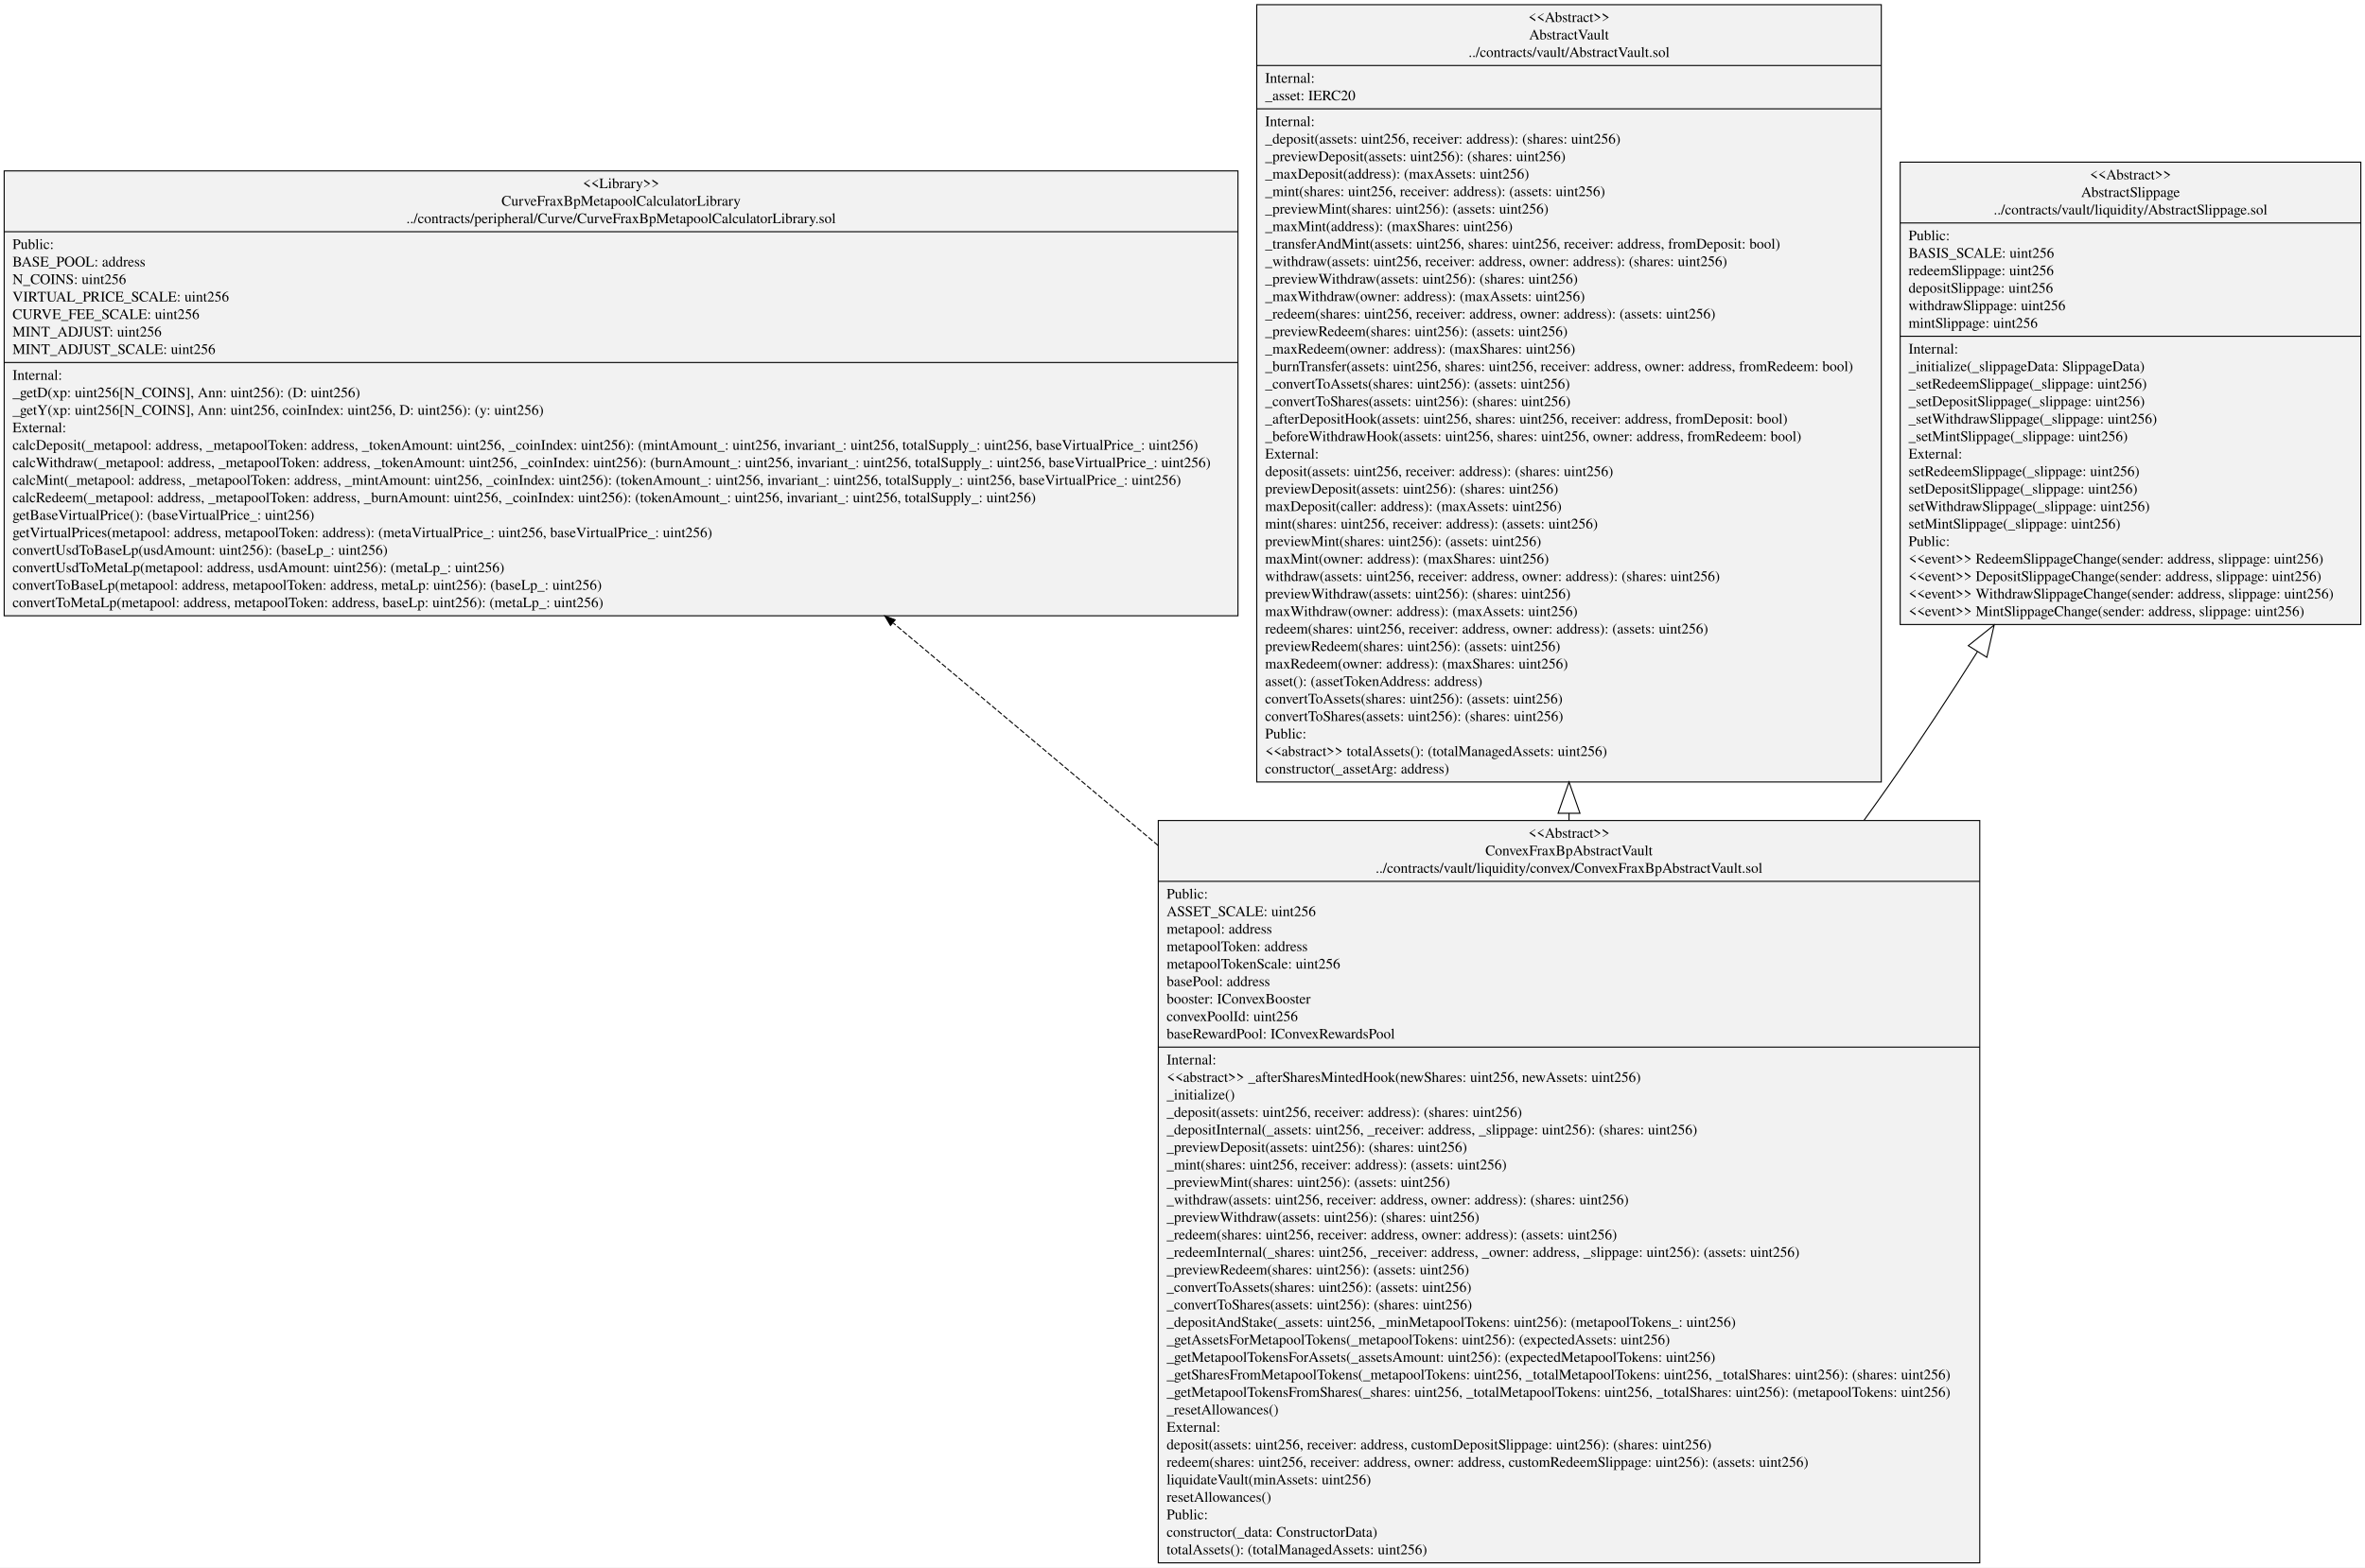
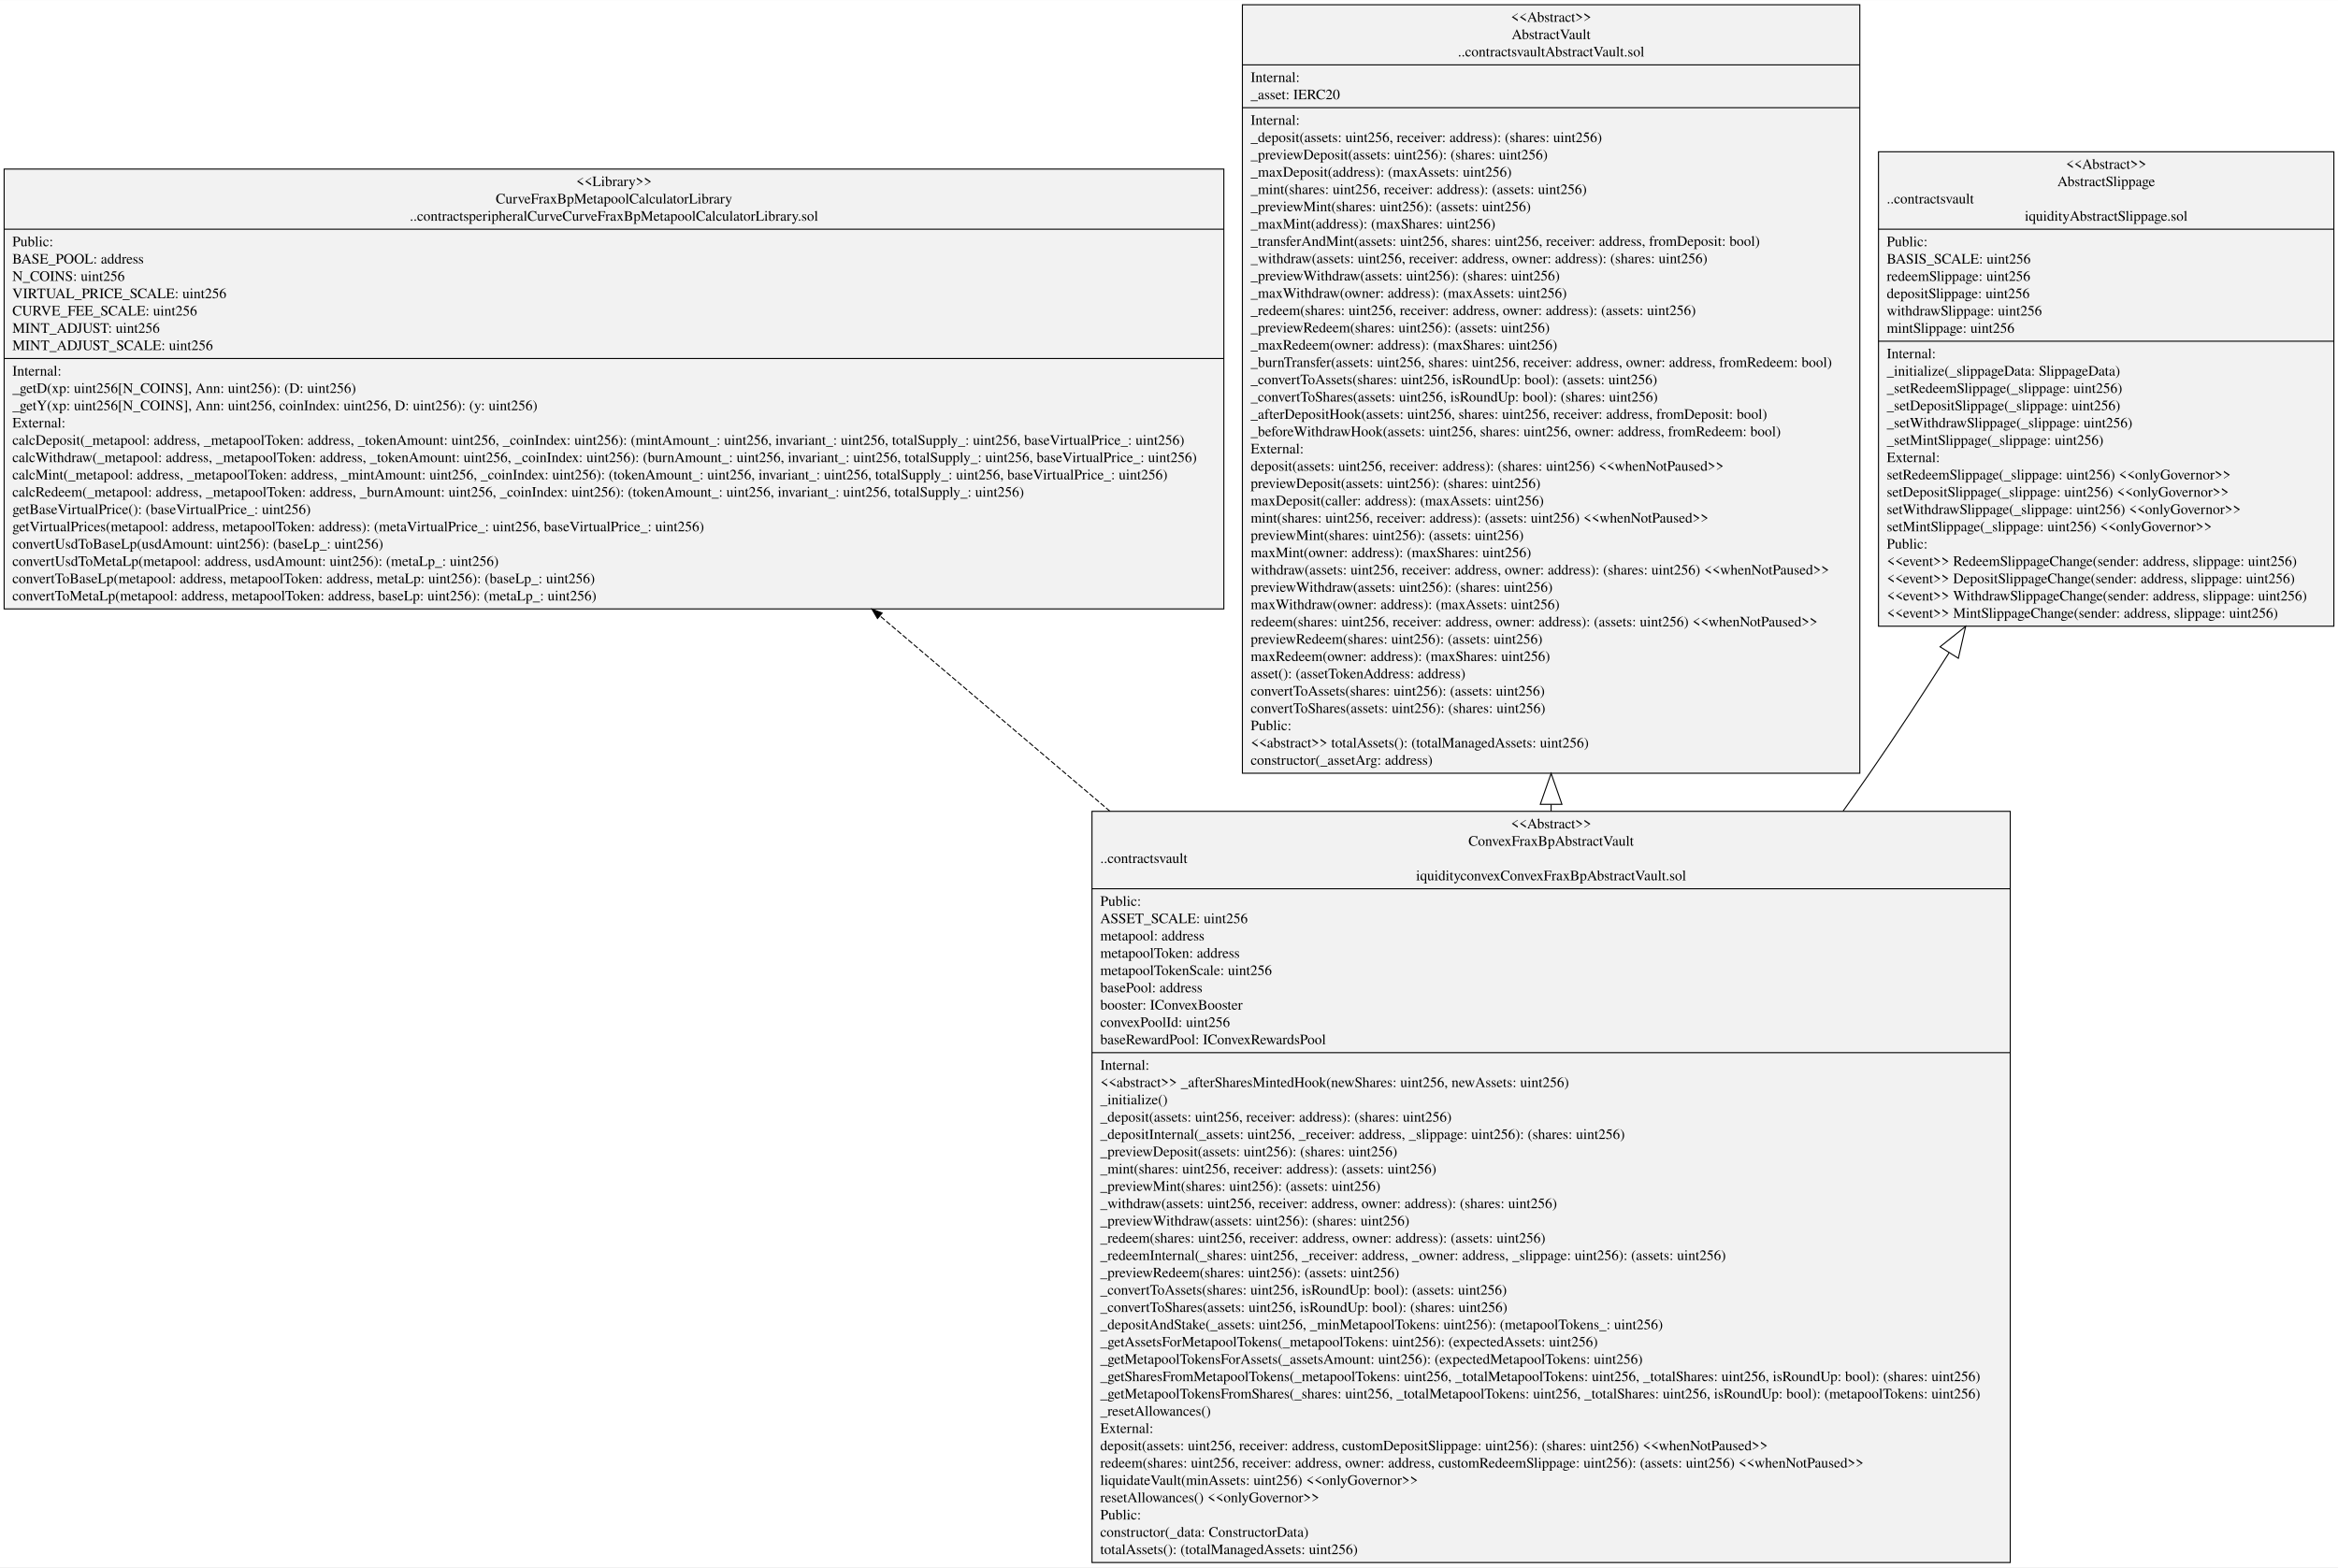
- <svg xmlns="http://www.w3.org/2000/svg" width="2270pt" height="1505pt" viewBox="0.00 0.00 2270.31 1505.20">
-   <g id="graph0" class="graph" transform="scale(1 1) rotate(0) translate(4 1501.2)">
-     <polygon fill="white" stroke="transparent" points="-4,4 -4,-1501.2 2266.31,-1501.2 2266.31,4 -4,4" />
+ <svg xmlns="http://www.w3.org/2000/svg" width="2270pt" height="1522pt" viewBox="0.00 0.00 2270.31 1522.00">
+   <g id="graph0" class="graph" transform="scale(1 1) rotate(0) translate(4 1518)">
+     <polygon fill="white" stroke="transparent" points="-4,4 -4,-1518 2266.31,-1518 2266.31,4 -4,4" />
    <g id="node1" class="node">
-       <polygon fill="#f2f2f2" stroke="black" points="0,-909.9 0,-1337.1 1184.41,-1337.1 1184.41,-909.9 0,-909.9" />
-       <text text-anchor="middle" x="592.21" y="-1320.5" font-family="Times,serif" font-size="14.00">&lt;&lt;Library&gt;&gt;</text>
-       <text text-anchor="middle" x="592.21" y="-1303.7" font-family="Times,serif" font-size="14.00">CurveFraxBpMetapoolCalculatorLibrary</text>
-       <text text-anchor="middle" x="592.21" y="-1286.9" font-family="Times,serif" font-size="14.00">../contracts/peripheral/Curve/CurveFraxBpMetapoolCalculatorLibrary.sol</text>
-       <polyline fill="none" stroke="black" points="0,-1278.7 1184.41,-1278.7 " />
-       <text text-anchor="start" x="8" y="-1262.1" font-family="Times,serif" font-size="14.00">Public:</text>
-       <text text-anchor="start" x="8" y="-1245.3" font-family="Times,serif" font-size="14.00">   BASE_POOL: address</text>
-       <text text-anchor="start" x="8" y="-1228.5" font-family="Times,serif" font-size="14.00">   N_COINS: uint256</text>
-       <text text-anchor="start" x="8" y="-1211.7" font-family="Times,serif" font-size="14.00">   VIRTUAL_PRICE_SCALE: uint256</text>
-       <text text-anchor="start" x="8" y="-1194.9" font-family="Times,serif" font-size="14.00">   CURVE_FEE_SCALE: uint256</text>
-       <text text-anchor="start" x="8" y="-1178.1" font-family="Times,serif" font-size="14.00">   MINT_ADJUST: uint256</text>
-       <text text-anchor="start" x="8" y="-1161.3" font-family="Times,serif" font-size="14.00">   MINT_ADJUST_SCALE: uint256</text>
-       <polyline fill="none" stroke="black" points="0,-1153.1 1184.41,-1153.1 " />
-       <text text-anchor="start" x="8" y="-1136.5" font-family="Times,serif" font-size="14.00">Internal:</text>
-       <text text-anchor="start" x="8" y="-1119.7" font-family="Times,serif" font-size="14.00">    _getD(xp: uint256[N_COINS], Ann: uint256): (D: uint256)</text>
-       <text text-anchor="start" x="8" y="-1102.9" font-family="Times,serif" font-size="14.00">    _getY(xp: uint256[N_COINS], Ann: uint256, coinIndex: uint256, D: uint256): (y: uint256)</text>
-       <text text-anchor="start" x="8" y="-1086.1" font-family="Times,serif" font-size="14.00">External:</text>
-       <text text-anchor="start" x="8" y="-1069.3" font-family="Times,serif" font-size="14.00">    calcDeposit(_metapool: address, _metapoolToken: address, _tokenAmount: uint256, _coinIndex: uint256): (mintAmount_: uint256, invariant_: uint256, totalSupply_: uint256, baseVirtualPrice_: uint256)</text>
-       <text text-anchor="start" x="8" y="-1052.5" font-family="Times,serif" font-size="14.00">    calcWithdraw(_metapool: address, _metapoolToken: address, _tokenAmount: uint256, _coinIndex: uint256): (burnAmount_: uint256, invariant_: uint256, totalSupply_: uint256, baseVirtualPrice_: uint256)</text>
-       <text text-anchor="start" x="8" y="-1035.7" font-family="Times,serif" font-size="14.00">    calcMint(_metapool: address, _metapoolToken: address, _mintAmount: uint256, _coinIndex: uint256): (tokenAmount_: uint256, invariant_: uint256, totalSupply_: uint256, baseVirtualPrice_: uint256)</text>
-       <text text-anchor="start" x="8" y="-1018.9" font-family="Times,serif" font-size="14.00">    calcRedeem(_metapool: address, _metapoolToken: address, _burnAmount: uint256, _coinIndex: uint256): (tokenAmount_: uint256, invariant_: uint256, totalSupply_: uint256)</text>
-       <text text-anchor="start" x="8" y="-1002.1" font-family="Times,serif" font-size="14.00">    getBaseVirtualPrice(): (baseVirtualPrice_: uint256)</text>
-       <text text-anchor="start" x="8" y="-985.3" font-family="Times,serif" font-size="14.00">    getVirtualPrices(metapool: address, metapoolToken: address): (metaVirtualPrice_: uint256, baseVirtualPrice_: uint256)</text>
-       <text text-anchor="start" x="8" y="-968.5" font-family="Times,serif" font-size="14.00">    convertUsdToBaseLp(usdAmount: uint256): (baseLp_: uint256)</text>
-       <text text-anchor="start" x="8" y="-951.7" font-family="Times,serif" font-size="14.00">    convertUsdToMetaLp(metapool: address, usdAmount: uint256): (metaLp_: uint256)</text>
-       <text text-anchor="start" x="8" y="-934.9" font-family="Times,serif" font-size="14.00">    convertToBaseLp(metapool: address, metapoolToken: address, metaLp: uint256): (baseLp_: uint256)</text>
-       <text text-anchor="start" x="8" y="-918.1" font-family="Times,serif" font-size="14.00">    convertToMetaLp(metapool: address, metapoolToken: address, baseLp: uint256): (metaLp_: uint256)</text>
+       <polygon fill="#f2f2f2" stroke="black" points="0,-926.7 0,-1353.9 1184.41,-1353.9 1184.41,-926.7 0,-926.7" />
+       <text text-anchor="middle" x="592.21" y="-1337.3" font-family="Times,serif" font-size="14.00">&lt;&lt;Library&gt;&gt;</text>
+       <text text-anchor="middle" x="592.21" y="-1320.5" font-family="Times,serif" font-size="14.00">CurveFraxBpMetapoolCalculatorLibrary</text>
+       <text text-anchor="middle" x="592.21" y="-1303.7" font-family="Times,serif" font-size="14.00">..contractsperipheralCurveCurveFraxBpMetapoolCalculatorLibrary.sol</text>
+       <polyline fill="none" stroke="black" points="0,-1295.5 1184.41,-1295.5 " />
+       <text text-anchor="start" x="8" y="-1278.9" font-family="Times,serif" font-size="14.00">Public:</text>
+       <text text-anchor="start" x="8" y="-1262.1" font-family="Times,serif" font-size="14.00">   BASE_POOL: address</text>
+       <text text-anchor="start" x="8" y="-1245.3" font-family="Times,serif" font-size="14.00">   N_COINS: uint256</text>
+       <text text-anchor="start" x="8" y="-1228.5" font-family="Times,serif" font-size="14.00">   VIRTUAL_PRICE_SCALE: uint256</text>
+       <text text-anchor="start" x="8" y="-1211.7" font-family="Times,serif" font-size="14.00">   CURVE_FEE_SCALE: uint256</text>
+       <text text-anchor="start" x="8" y="-1194.9" font-family="Times,serif" font-size="14.00">   MINT_ADJUST: uint256</text>
+       <text text-anchor="start" x="8" y="-1178.1" font-family="Times,serif" font-size="14.00">   MINT_ADJUST_SCALE: uint256</text>
+       <polyline fill="none" stroke="black" points="0,-1169.9 1184.41,-1169.9 " />
+       <text text-anchor="start" x="8" y="-1153.3" font-family="Times,serif" font-size="14.00">Internal:</text>
+       <text text-anchor="start" x="8" y="-1136.5" font-family="Times,serif" font-size="14.00">    _getD(xp: uint256[N_COINS], Ann: uint256): (D: uint256)</text>
+       <text text-anchor="start" x="8" y="-1119.7" font-family="Times,serif" font-size="14.00">    _getY(xp: uint256[N_COINS], Ann: uint256, coinIndex: uint256, D: uint256): (y: uint256)</text>
+       <text text-anchor="start" x="8" y="-1102.9" font-family="Times,serif" font-size="14.00">External:</text>
+       <text text-anchor="start" x="8" y="-1086.1" font-family="Times,serif" font-size="14.00">    calcDeposit(_metapool: address, _metapoolToken: address, _tokenAmount: uint256, _coinIndex: uint256): (mintAmount_: uint256, invariant_: uint256, totalSupply_: uint256, baseVirtualPrice_: uint256)</text>
+       <text text-anchor="start" x="8" y="-1069.3" font-family="Times,serif" font-size="14.00">    calcWithdraw(_metapool: address, _metapoolToken: address, _tokenAmount: uint256, _coinIndex: uint256): (burnAmount_: uint256, invariant_: uint256, totalSupply_: uint256, baseVirtualPrice_: uint256)</text>
+       <text text-anchor="start" x="8" y="-1052.5" font-family="Times,serif" font-size="14.00">    calcMint(_metapool: address, _metapoolToken: address, _mintAmount: uint256, _coinIndex: uint256): (tokenAmount_: uint256, invariant_: uint256, totalSupply_: uint256, baseVirtualPrice_: uint256)</text>
+       <text text-anchor="start" x="8" y="-1035.7" font-family="Times,serif" font-size="14.00">    calcRedeem(_metapool: address, _metapoolToken: address, _burnAmount: uint256, _coinIndex: uint256): (tokenAmount_: uint256, invariant_: uint256, totalSupply_: uint256)</text>
+       <text text-anchor="start" x="8" y="-1018.9" font-family="Times,serif" font-size="14.00">    getBaseVirtualPrice(): (baseVirtualPrice_: uint256)</text>
+       <text text-anchor="start" x="8" y="-1002.1" font-family="Times,serif" font-size="14.00">    getVirtualPrices(metapool: address, metapoolToken: address): (metaVirtualPrice_: uint256, baseVirtualPrice_: uint256)</text>
+       <text text-anchor="start" x="8" y="-985.3" font-family="Times,serif" font-size="14.00">    convertUsdToBaseLp(usdAmount: uint256): (baseLp_: uint256)</text>
+       <text text-anchor="start" x="8" y="-968.5" font-family="Times,serif" font-size="14.00">    convertUsdToMetaLp(metapool: address, usdAmount: uint256): (metaLp_: uint256)</text>
+       <text text-anchor="start" x="8" y="-951.7" font-family="Times,serif" font-size="14.00">    convertToBaseLp(metapool: address, metapoolToken: address, metaLp: uint256): (baseLp_: uint256)</text>
+       <text text-anchor="start" x="8" y="-934.9" font-family="Times,serif" font-size="14.00">    convertToMetaLp(metapool: address, metapoolToken: address, baseLp: uint256): (metaLp_: uint256)</text>
    </g>
    <g id="node2" class="node">
-       <polygon fill="#f2f2f2" stroke="black" points="1202.43,-750.3 1202.43,-1496.7 1801.98,-1496.7 1801.98,-750.3 1202.43,-750.3" />
-       <text text-anchor="middle" x="1502.21" y="-1480.1" font-family="Times,serif" font-size="14.00">&lt;&lt;Abstract&gt;&gt;</text>
-       <text text-anchor="middle" x="1502.21" y="-1463.3" font-family="Times,serif" font-size="14.00">AbstractVault</text>
-       <text text-anchor="middle" x="1502.21" y="-1446.5" font-family="Times,serif" font-size="14.00">../contracts/vault/AbstractVault.sol</text>
-       <polyline fill="none" stroke="black" points="1202.43,-1438.3 1801.98,-1438.3 " />
-       <text text-anchor="start" x="1210.43" y="-1421.7" font-family="Times,serif" font-size="14.00">Internal:</text>
-       <text text-anchor="start" x="1210.43" y="-1404.9" font-family="Times,serif" font-size="14.00">   _asset: IERC20</text>
-       <polyline fill="none" stroke="black" points="1202.43,-1396.7 1801.98,-1396.7 " />
-       <text text-anchor="start" x="1210.43" y="-1380.1" font-family="Times,serif" font-size="14.00">Internal:</text>
-       <text text-anchor="start" x="1210.43" y="-1363.3" font-family="Times,serif" font-size="14.00">    _deposit(assets: uint256, receiver: address): (shares: uint256)</text>
-       <text text-anchor="start" x="1210.43" y="-1346.5" font-family="Times,serif" font-size="14.00">    _previewDeposit(assets: uint256): (shares: uint256)</text>
-       <text text-anchor="start" x="1210.43" y="-1329.7" font-family="Times,serif" font-size="14.00">    _maxDeposit(address): (maxAssets: uint256)</text>
-       <text text-anchor="start" x="1210.43" y="-1312.9" font-family="Times,serif" font-size="14.00">    _mint(shares: uint256, receiver: address): (assets: uint256)</text>
-       <text text-anchor="start" x="1210.43" y="-1296.1" font-family="Times,serif" font-size="14.00">    _previewMint(shares: uint256): (assets: uint256)</text>
-       <text text-anchor="start" x="1210.43" y="-1279.3" font-family="Times,serif" font-size="14.00">    _maxMint(address): (maxShares: uint256)</text>
-       <text text-anchor="start" x="1210.43" y="-1262.5" font-family="Times,serif" font-size="14.00">    _transferAndMint(assets: uint256, shares: uint256, receiver: address, fromDeposit: bool)</text>
-       <text text-anchor="start" x="1210.43" y="-1245.7" font-family="Times,serif" font-size="14.00">    _withdraw(assets: uint256, receiver: address, owner: address): (shares: uint256)</text>
-       <text text-anchor="start" x="1210.43" y="-1228.9" font-family="Times,serif" font-size="14.00">    _previewWithdraw(assets: uint256): (shares: uint256)</text>
-       <text text-anchor="start" x="1210.43" y="-1212.1" font-family="Times,serif" font-size="14.00">    _maxWithdraw(owner: address): (maxAssets: uint256)</text>
-       <text text-anchor="start" x="1210.43" y="-1195.3" font-family="Times,serif" font-size="14.00">    _redeem(shares: uint256, receiver: address, owner: address): (assets: uint256)</text>
-       <text text-anchor="start" x="1210.43" y="-1178.5" font-family="Times,serif" font-size="14.00">    _previewRedeem(shares: uint256): (assets: uint256)</text>
-       <text text-anchor="start" x="1210.43" y="-1161.7" font-family="Times,serif" font-size="14.00">    _maxRedeem(owner: address): (maxShares: uint256)</text>
-       <text text-anchor="start" x="1210.43" y="-1144.9" font-family="Times,serif" font-size="14.00">    _burnTransfer(assets: uint256, shares: uint256, receiver: address, owner: address, fromRedeem: bool)</text>
-       <text text-anchor="start" x="1210.43" y="-1128.1" font-family="Times,serif" font-size="14.00">    _convertToAssets(shares: uint256): (assets: uint256)</text>
-       <text text-anchor="start" x="1210.43" y="-1111.3" font-family="Times,serif" font-size="14.00">    _convertToShares(assets: uint256): (shares: uint256)</text>
-       <text text-anchor="start" x="1210.43" y="-1094.5" font-family="Times,serif" font-size="14.00">    _afterDepositHook(assets: uint256, shares: uint256, receiver: address, fromDeposit: bool)</text>
-       <text text-anchor="start" x="1210.43" y="-1077.7" font-family="Times,serif" font-size="14.00">    _beforeWithdrawHook(assets: uint256, shares: uint256, owner: address, fromRedeem: bool)</text>
-       <text text-anchor="start" x="1210.43" y="-1060.9" font-family="Times,serif" font-size="14.00">External:</text>
-       <text text-anchor="start" x="1210.43" y="-1044.1" font-family="Times,serif" font-size="14.00">    deposit(assets: uint256, receiver: address): (shares: uint256)</text>
-       <text text-anchor="start" x="1210.43" y="-1027.3" font-family="Times,serif" font-size="14.00">    previewDeposit(assets: uint256): (shares: uint256)</text>
-       <text text-anchor="start" x="1210.43" y="-1010.5" font-family="Times,serif" font-size="14.00">    maxDeposit(caller: address): (maxAssets: uint256)</text>
-       <text text-anchor="start" x="1210.43" y="-993.7" font-family="Times,serif" font-size="14.00">    mint(shares: uint256, receiver: address): (assets: uint256)</text>
-       <text text-anchor="start" x="1210.43" y="-976.9" font-family="Times,serif" font-size="14.00">    previewMint(shares: uint256): (assets: uint256)</text>
-       <text text-anchor="start" x="1210.43" y="-960.1" font-family="Times,serif" font-size="14.00">    maxMint(owner: address): (maxShares: uint256)</text>
-       <text text-anchor="start" x="1210.43" y="-943.3" font-family="Times,serif" font-size="14.00">    withdraw(assets: uint256, receiver: address, owner: address): (shares: uint256)</text>
-       <text text-anchor="start" x="1210.43" y="-926.5" font-family="Times,serif" font-size="14.00">    previewWithdraw(assets: uint256): (shares: uint256)</text>
-       <text text-anchor="start" x="1210.43" y="-909.7" font-family="Times,serif" font-size="14.00">    maxWithdraw(owner: address): (maxAssets: uint256)</text>
-       <text text-anchor="start" x="1210.43" y="-892.9" font-family="Times,serif" font-size="14.00">    redeem(shares: uint256, receiver: address, owner: address): (assets: uint256)</text>
-       <text text-anchor="start" x="1210.43" y="-876.1" font-family="Times,serif" font-size="14.00">    previewRedeem(shares: uint256): (assets: uint256)</text>
-       <text text-anchor="start" x="1210.43" y="-859.3" font-family="Times,serif" font-size="14.00">    maxRedeem(owner: address): (maxShares: uint256)</text>
-       <text text-anchor="start" x="1210.43" y="-842.5" font-family="Times,serif" font-size="14.00">    asset(): (assetTokenAddress: address)</text>
-       <text text-anchor="start" x="1210.43" y="-825.7" font-family="Times,serif" font-size="14.00">    convertToAssets(shares: uint256): (assets: uint256)</text>
-       <text text-anchor="start" x="1210.43" y="-808.9" font-family="Times,serif" font-size="14.00">    convertToShares(assets: uint256): (shares: uint256)</text>
-       <text text-anchor="start" x="1210.43" y="-792.1" font-family="Times,serif" font-size="14.00">Public:</text>
-       <text text-anchor="start" x="1210.43" y="-775.3" font-family="Times,serif" font-size="14.00">    &lt;&lt;abstract&gt;&gt; totalAssets(): (totalManagedAssets: uint256)</text>
-       <text text-anchor="start" x="1210.43" y="-758.5" font-family="Times,serif" font-size="14.00">    constructor(_assetArg: address)</text>
+       <polygon fill="#f2f2f2" stroke="black" points="1202.43,-767.1 1202.43,-1513.5 1801.98,-1513.5 1801.98,-767.1 1202.43,-767.1" />
+       <text text-anchor="middle" x="1502.21" y="-1496.9" font-family="Times,serif" font-size="14.00">&lt;&lt;Abstract&gt;&gt;</text>
+       <text text-anchor="middle" x="1502.21" y="-1480.1" font-family="Times,serif" font-size="14.00">AbstractVault</text>
+       <text text-anchor="middle" x="1502.21" y="-1463.3" font-family="Times,serif" font-size="14.00">..contractsvaultAbstractVault.sol</text>
+       <polyline fill="none" stroke="black" points="1202.43,-1455.1 1801.98,-1455.1 " />
+       <text text-anchor="start" x="1210.43" y="-1438.5" font-family="Times,serif" font-size="14.00">Internal:</text>
+       <text text-anchor="start" x="1210.43" y="-1421.7" font-family="Times,serif" font-size="14.00">   _asset: IERC20</text>
+       <polyline fill="none" stroke="black" points="1202.43,-1413.5 1801.98,-1413.5 " />
+       <text text-anchor="start" x="1210.43" y="-1396.9" font-family="Times,serif" font-size="14.00">Internal:</text>
+       <text text-anchor="start" x="1210.43" y="-1380.1" font-family="Times,serif" font-size="14.00">    _deposit(assets: uint256, receiver: address): (shares: uint256)</text>
+       <text text-anchor="start" x="1210.43" y="-1363.3" font-family="Times,serif" font-size="14.00">    _previewDeposit(assets: uint256): (shares: uint256)</text>
+       <text text-anchor="start" x="1210.43" y="-1346.5" font-family="Times,serif" font-size="14.00">    _maxDeposit(address): (maxAssets: uint256)</text>
+       <text text-anchor="start" x="1210.43" y="-1329.7" font-family="Times,serif" font-size="14.00">    _mint(shares: uint256, receiver: address): (assets: uint256)</text>
+       <text text-anchor="start" x="1210.43" y="-1312.9" font-family="Times,serif" font-size="14.00">    _previewMint(shares: uint256): (assets: uint256)</text>
+       <text text-anchor="start" x="1210.43" y="-1296.1" font-family="Times,serif" font-size="14.00">    _maxMint(address): (maxShares: uint256)</text>
+       <text text-anchor="start" x="1210.43" y="-1279.3" font-family="Times,serif" font-size="14.00">    _transferAndMint(assets: uint256, shares: uint256, receiver: address, fromDeposit: bool)</text>
+       <text text-anchor="start" x="1210.43" y="-1262.5" font-family="Times,serif" font-size="14.00">    _withdraw(assets: uint256, receiver: address, owner: address): (shares: uint256)</text>
+       <text text-anchor="start" x="1210.43" y="-1245.7" font-family="Times,serif" font-size="14.00">    _previewWithdraw(assets: uint256): (shares: uint256)</text>
+       <text text-anchor="start" x="1210.43" y="-1228.9" font-family="Times,serif" font-size="14.00">    _maxWithdraw(owner: address): (maxAssets: uint256)</text>
+       <text text-anchor="start" x="1210.43" y="-1212.1" font-family="Times,serif" font-size="14.00">    _redeem(shares: uint256, receiver: address, owner: address): (assets: uint256)</text>
+       <text text-anchor="start" x="1210.43" y="-1195.3" font-family="Times,serif" font-size="14.00">    _previewRedeem(shares: uint256): (assets: uint256)</text>
+       <text text-anchor="start" x="1210.43" y="-1178.5" font-family="Times,serif" font-size="14.00">    _maxRedeem(owner: address): (maxShares: uint256)</text>
+       <text text-anchor="start" x="1210.43" y="-1161.7" font-family="Times,serif" font-size="14.00">    _burnTransfer(assets: uint256, shares: uint256, receiver: address, owner: address, fromRedeem: bool)</text>
+       <text text-anchor="start" x="1210.43" y="-1144.9" font-family="Times,serif" font-size="14.00">    _convertToAssets(shares: uint256, isRoundUp: bool): (assets: uint256)</text>
+       <text text-anchor="start" x="1210.43" y="-1128.1" font-family="Times,serif" font-size="14.00">    _convertToShares(assets: uint256, isRoundUp: bool): (shares: uint256)</text>
+       <text text-anchor="start" x="1210.43" y="-1111.3" font-family="Times,serif" font-size="14.00">    _afterDepositHook(assets: uint256, shares: uint256, receiver: address, fromDeposit: bool)</text>
+       <text text-anchor="start" x="1210.43" y="-1094.5" font-family="Times,serif" font-size="14.00">    _beforeWithdrawHook(assets: uint256, shares: uint256, owner: address, fromRedeem: bool)</text>
+       <text text-anchor="start" x="1210.43" y="-1077.7" font-family="Times,serif" font-size="14.00">External:</text>
+       <text text-anchor="start" x="1210.43" y="-1060.9" font-family="Times,serif" font-size="14.00">    deposit(assets: uint256, receiver: address): (shares: uint256) &lt;&lt;whenNotPaused&gt;&gt;</text>
+       <text text-anchor="start" x="1210.43" y="-1044.1" font-family="Times,serif" font-size="14.00">    previewDeposit(assets: uint256): (shares: uint256)</text>
+       <text text-anchor="start" x="1210.43" y="-1027.3" font-family="Times,serif" font-size="14.00">    maxDeposit(caller: address): (maxAssets: uint256)</text>
+       <text text-anchor="start" x="1210.43" y="-1010.5" font-family="Times,serif" font-size="14.00">    mint(shares: uint256, receiver: address): (assets: uint256) &lt;&lt;whenNotPaused&gt;&gt;</text>
+       <text text-anchor="start" x="1210.43" y="-993.7" font-family="Times,serif" font-size="14.00">    previewMint(shares: uint256): (assets: uint256)</text>
+       <text text-anchor="start" x="1210.43" y="-976.9" font-family="Times,serif" font-size="14.00">    maxMint(owner: address): (maxShares: uint256)</text>
+       <text text-anchor="start" x="1210.43" y="-960.1" font-family="Times,serif" font-size="14.00">    withdraw(assets: uint256, receiver: address, owner: address): (shares: uint256) &lt;&lt;whenNotPaused&gt;&gt;</text>
+       <text text-anchor="start" x="1210.43" y="-943.3" font-family="Times,serif" font-size="14.00">    previewWithdraw(assets: uint256): (shares: uint256)</text>
+       <text text-anchor="start" x="1210.43" y="-926.5" font-family="Times,serif" font-size="14.00">    maxWithdraw(owner: address): (maxAssets: uint256)</text>
+       <text text-anchor="start" x="1210.43" y="-909.7" font-family="Times,serif" font-size="14.00">    redeem(shares: uint256, receiver: address, owner: address): (assets: uint256) &lt;&lt;whenNotPaused&gt;&gt;</text>
+       <text text-anchor="start" x="1210.43" y="-892.9" font-family="Times,serif" font-size="14.00">    previewRedeem(shares: uint256): (assets: uint256)</text>
+       <text text-anchor="start" x="1210.43" y="-876.1" font-family="Times,serif" font-size="14.00">    maxRedeem(owner: address): (maxShares: uint256)</text>
+       <text text-anchor="start" x="1210.43" y="-859.3" font-family="Times,serif" font-size="14.00">    asset(): (assetTokenAddress: address)</text>
+       <text text-anchor="start" x="1210.43" y="-842.5" font-family="Times,serif" font-size="14.00">    convertToAssets(shares: uint256): (assets: uint256)</text>
+       <text text-anchor="start" x="1210.43" y="-825.7" font-family="Times,serif" font-size="14.00">    convertToShares(assets: uint256): (shares: uint256)</text>
+       <text text-anchor="start" x="1210.43" y="-808.9" font-family="Times,serif" font-size="14.00">Public:</text>
+       <text text-anchor="start" x="1210.43" y="-792.1" font-family="Times,serif" font-size="14.00">    &lt;&lt;abstract&gt;&gt; totalAssets(): (totalManagedAssets: uint256)</text>
+       <text text-anchor="start" x="1210.43" y="-775.3" font-family="Times,serif" font-size="14.00">    constructor(_assetArg: address)</text>
    </g>
    <g id="node3" class="node">
-       <polygon fill="#f2f2f2" stroke="black" points="1820.11,-901.5 1820.11,-1345.5 2262.31,-1345.5 2262.31,-901.5 1820.11,-901.5" />
-       <text text-anchor="middle" x="2041.21" y="-1328.9" font-family="Times,serif" font-size="14.00">&lt;&lt;Abstract&gt;&gt;</text>
-       <text text-anchor="middle" x="2041.21" y="-1312.1" font-family="Times,serif" font-size="14.00">AbstractSlippage</text>
-       <text text-anchor="middle" x="2041.21" y="-1295.3" font-family="Times,serif" font-size="14.00">../contracts/vault/liquidity/AbstractSlippage.sol</text>
-       <polyline fill="none" stroke="black" points="1820.11,-1287.1 2262.31,-1287.1 " />
-       <text text-anchor="start" x="1828.11" y="-1270.5" font-family="Times,serif" font-size="14.00">Public:</text>
-       <text text-anchor="start" x="1828.11" y="-1253.7" font-family="Times,serif" font-size="14.00">   BASIS_SCALE: uint256</text>
-       <text text-anchor="start" x="1828.11" y="-1236.9" font-family="Times,serif" font-size="14.00">   redeemSlippage: uint256</text>
-       <text text-anchor="start" x="1828.11" y="-1220.1" font-family="Times,serif" font-size="14.00">   depositSlippage: uint256</text>
-       <text text-anchor="start" x="1828.11" y="-1203.3" font-family="Times,serif" font-size="14.00">   withdrawSlippage: uint256</text>
-       <text text-anchor="start" x="1828.11" y="-1186.5" font-family="Times,serif" font-size="14.00">   mintSlippage: uint256</text>
-       <polyline fill="none" stroke="black" points="1820.11,-1178.3 2262.31,-1178.3 " />
-       <text text-anchor="start" x="1828.11" y="-1161.7" font-family="Times,serif" font-size="14.00">Internal:</text>
-       <text text-anchor="start" x="1828.11" y="-1144.9" font-family="Times,serif" font-size="14.00">    _initialize(_slippageData: SlippageData)</text>
-       <text text-anchor="start" x="1828.11" y="-1128.1" font-family="Times,serif" font-size="14.00">    _setRedeemSlippage(_slippage: uint256)</text>
-       <text text-anchor="start" x="1828.11" y="-1111.3" font-family="Times,serif" font-size="14.00">    _setDepositSlippage(_slippage: uint256)</text>
-       <text text-anchor="start" x="1828.11" y="-1094.5" font-family="Times,serif" font-size="14.00">    _setWithdrawSlippage(_slippage: uint256)</text>
-       <text text-anchor="start" x="1828.11" y="-1077.7" font-family="Times,serif" font-size="14.00">    _setMintSlippage(_slippage: uint256)</text>
-       <text text-anchor="start" x="1828.11" y="-1060.9" font-family="Times,serif" font-size="14.00">External:</text>
-       <text text-anchor="start" x="1828.11" y="-1044.1" font-family="Times,serif" font-size="14.00">    setRedeemSlippage(_slippage: uint256)</text>
-       <text text-anchor="start" x="1828.11" y="-1027.3" font-family="Times,serif" font-size="14.00">    setDepositSlippage(_slippage: uint256)</text>
-       <text text-anchor="start" x="1828.11" y="-1010.5" font-family="Times,serif" font-size="14.00">    setWithdrawSlippage(_slippage: uint256)</text>
-       <text text-anchor="start" x="1828.11" y="-993.7" font-family="Times,serif" font-size="14.00">    setMintSlippage(_slippage: uint256)</text>
-       <text text-anchor="start" x="1828.11" y="-976.9" font-family="Times,serif" font-size="14.00">Public:</text>
-       <text text-anchor="start" x="1828.11" y="-960.1" font-family="Times,serif" font-size="14.00">    &lt;&lt;event&gt;&gt; RedeemSlippageChange(sender: address, slippage: uint256)</text>
-       <text text-anchor="start" x="1828.11" y="-943.3" font-family="Times,serif" font-size="14.00">    &lt;&lt;event&gt;&gt; DepositSlippageChange(sender: address, slippage: uint256)</text>
-       <text text-anchor="start" x="1828.11" y="-926.5" font-family="Times,serif" font-size="14.00">    &lt;&lt;event&gt;&gt; WithdrawSlippageChange(sender: address, slippage: uint256)</text>
-       <text text-anchor="start" x="1828.11" y="-909.7" font-family="Times,serif" font-size="14.00">    &lt;&lt;event&gt;&gt; MintSlippageChange(sender: address, slippage: uint256)</text>
+       <polygon fill="#f2f2f2" stroke="black" points="1820.11,-909.9 1820.11,-1370.7 2262.31,-1370.7 2262.31,-909.9 1820.11,-909.9" />
+       <text text-anchor="middle" x="2041.21" y="-1354.1" font-family="Times,serif" font-size="14.00">&lt;&lt;Abstract&gt;&gt;</text>
+       <text text-anchor="middle" x="2041.21" y="-1337.3" font-family="Times,serif" font-size="14.00">AbstractSlippage</text>
+       <text text-anchor="start" x="1828.11" y="-1320.5" font-family="Times,serif" font-size="14.00">..contractsvault</text>
+       <text text-anchor="middle" x="2041.21" y="-1303.7" font-family="Times,serif" font-size="14.00">iquidityAbstractSlippage.sol</text>
+       <polyline fill="none" stroke="black" points="1820.11,-1295.5 2262.31,-1295.5 " />
+       <text text-anchor="start" x="1828.11" y="-1278.9" font-family="Times,serif" font-size="14.00">Public:</text>
+       <text text-anchor="start" x="1828.11" y="-1262.1" font-family="Times,serif" font-size="14.00">   BASIS_SCALE: uint256</text>
+       <text text-anchor="start" x="1828.11" y="-1245.3" font-family="Times,serif" font-size="14.00">   redeemSlippage: uint256</text>
+       <text text-anchor="start" x="1828.11" y="-1228.5" font-family="Times,serif" font-size="14.00">   depositSlippage: uint256</text>
+       <text text-anchor="start" x="1828.11" y="-1211.7" font-family="Times,serif" font-size="14.00">   withdrawSlippage: uint256</text>
+       <text text-anchor="start" x="1828.11" y="-1194.9" font-family="Times,serif" font-size="14.00">   mintSlippage: uint256</text>
+       <polyline fill="none" stroke="black" points="1820.11,-1186.7 2262.31,-1186.7 " />
+       <text text-anchor="start" x="1828.11" y="-1170.1" font-family="Times,serif" font-size="14.00">Internal:</text>
+       <text text-anchor="start" x="1828.11" y="-1153.3" font-family="Times,serif" font-size="14.00">    _initialize(_slippageData: SlippageData)</text>
+       <text text-anchor="start" x="1828.11" y="-1136.5" font-family="Times,serif" font-size="14.00">    _setRedeemSlippage(_slippage: uint256)</text>
+       <text text-anchor="start" x="1828.11" y="-1119.7" font-family="Times,serif" font-size="14.00">    _setDepositSlippage(_slippage: uint256)</text>
+       <text text-anchor="start" x="1828.11" y="-1102.9" font-family="Times,serif" font-size="14.00">    _setWithdrawSlippage(_slippage: uint256)</text>
+       <text text-anchor="start" x="1828.11" y="-1086.1" font-family="Times,serif" font-size="14.00">    _setMintSlippage(_slippage: uint256)</text>
+       <text text-anchor="start" x="1828.11" y="-1069.3" font-family="Times,serif" font-size="14.00">External:</text>
+       <text text-anchor="start" x="1828.11" y="-1052.5" font-family="Times,serif" font-size="14.00">    setRedeemSlippage(_slippage: uint256) &lt;&lt;onlyGovernor&gt;&gt;</text>
+       <text text-anchor="start" x="1828.11" y="-1035.7" font-family="Times,serif" font-size="14.00">    setDepositSlippage(_slippage: uint256) &lt;&lt;onlyGovernor&gt;&gt;</text>
+       <text text-anchor="start" x="1828.11" y="-1018.9" font-family="Times,serif" font-size="14.00">    setWithdrawSlippage(_slippage: uint256) &lt;&lt;onlyGovernor&gt;&gt;</text>
+       <text text-anchor="start" x="1828.11" y="-1002.1" font-family="Times,serif" font-size="14.00">    setMintSlippage(_slippage: uint256) &lt;&lt;onlyGovernor&gt;&gt;</text>
+       <text text-anchor="start" x="1828.11" y="-985.3" font-family="Times,serif" font-size="14.00">Public:</text>
+       <text text-anchor="start" x="1828.11" y="-968.5" font-family="Times,serif" font-size="14.00">    &lt;&lt;event&gt;&gt; RedeemSlippageChange(sender: address, slippage: uint256)</text>
+       <text text-anchor="start" x="1828.11" y="-951.7" font-family="Times,serif" font-size="14.00">    &lt;&lt;event&gt;&gt; DepositSlippageChange(sender: address, slippage: uint256)</text>
+       <text text-anchor="start" x="1828.11" y="-934.9" font-family="Times,serif" font-size="14.00">    &lt;&lt;event&gt;&gt; WithdrawSlippageChange(sender: address, slippage: uint256)</text>
+       <text text-anchor="start" x="1828.11" y="-918.1" font-family="Times,serif" font-size="14.00">    &lt;&lt;event&gt;&gt; MintSlippageChange(sender: address, slippage: uint256)</text>
    </g>
    <g id="node4" class="node">
-       <polygon fill="#f2f2f2" stroke="black" points="1107.9,-0.5 1107.9,-713.3 1896.51,-713.3 1896.51,-0.5 1107.9,-0.5" />
-       <text text-anchor="middle" x="1502.21" y="-696.7" font-family="Times,serif" font-size="14.00">&lt;&lt;Abstract&gt;&gt;</text>
-       <text text-anchor="middle" x="1502.21" y="-679.9" font-family="Times,serif" font-size="14.00">ConvexFraxBpAbstractVault</text>
-       <text text-anchor="middle" x="1502.21" y="-663.1" font-family="Times,serif" font-size="14.00">../contracts/vault/liquidity/convex/ConvexFraxBpAbstractVault.sol</text>
-       <polyline fill="none" stroke="black" points="1107.9,-654.9 1896.51,-654.9 " />
-       <text text-anchor="start" x="1115.9" y="-638.3" font-family="Times,serif" font-size="14.00">Public:</text>
-       <text text-anchor="start" x="1115.9" y="-621.5" font-family="Times,serif" font-size="14.00">   ASSET_SCALE: uint256</text>
-       <text text-anchor="start" x="1115.9" y="-604.7" font-family="Times,serif" font-size="14.00">   metapool: address</text>
-       <text text-anchor="start" x="1115.9" y="-587.9" font-family="Times,serif" font-size="14.00">   metapoolToken: address</text>
-       <text text-anchor="start" x="1115.9" y="-571.1" font-family="Times,serif" font-size="14.00">   metapoolTokenScale: uint256</text>
-       <text text-anchor="start" x="1115.9" y="-554.3" font-family="Times,serif" font-size="14.00">   basePool: address</text>
-       <text text-anchor="start" x="1115.9" y="-537.5" font-family="Times,serif" font-size="14.00">   booster: IConvexBooster</text>
-       <text text-anchor="start" x="1115.9" y="-520.7" font-family="Times,serif" font-size="14.00">   convexPoolId: uint256</text>
-       <text text-anchor="start" x="1115.9" y="-503.9" font-family="Times,serif" font-size="14.00">   baseRewardPool: IConvexRewardsPool</text>
-       <polyline fill="none" stroke="black" points="1107.9,-495.7 1896.51,-495.7 " />
-       <text text-anchor="start" x="1115.9" y="-479.1" font-family="Times,serif" font-size="14.00">Internal:</text>
-       <text text-anchor="start" x="1115.9" y="-462.3" font-family="Times,serif" font-size="14.00">    &lt;&lt;abstract&gt;&gt; _afterSharesMintedHook(newShares: uint256, newAssets: uint256)</text>
-       <text text-anchor="start" x="1115.9" y="-445.5" font-family="Times,serif" font-size="14.00">    _initialize()</text>
-       <text text-anchor="start" x="1115.9" y="-428.7" font-family="Times,serif" font-size="14.00">    _deposit(assets: uint256, receiver: address): (shares: uint256)</text>
-       <text text-anchor="start" x="1115.9" y="-411.9" font-family="Times,serif" font-size="14.00">    _depositInternal(_assets: uint256, _receiver: address, _slippage: uint256): (shares: uint256)</text>
-       <text text-anchor="start" x="1115.9" y="-395.1" font-family="Times,serif" font-size="14.00">    _previewDeposit(assets: uint256): (shares: uint256)</text>
-       <text text-anchor="start" x="1115.9" y="-378.3" font-family="Times,serif" font-size="14.00">    _mint(shares: uint256, receiver: address): (assets: uint256)</text>
-       <text text-anchor="start" x="1115.9" y="-361.5" font-family="Times,serif" font-size="14.00">    _previewMint(shares: uint256): (assets: uint256)</text>
-       <text text-anchor="start" x="1115.9" y="-344.7" font-family="Times,serif" font-size="14.00">    _withdraw(assets: uint256, receiver: address, owner: address): (shares: uint256)</text>
-       <text text-anchor="start" x="1115.9" y="-327.9" font-family="Times,serif" font-size="14.00">    _previewWithdraw(assets: uint256): (shares: uint256)</text>
-       <text text-anchor="start" x="1115.9" y="-311.1" font-family="Times,serif" font-size="14.00">    _redeem(shares: uint256, receiver: address, owner: address): (assets: uint256)</text>
-       <text text-anchor="start" x="1115.9" y="-294.3" font-family="Times,serif" font-size="14.00">    _redeemInternal(_shares: uint256, _receiver: address, _owner: address, _slippage: uint256): (assets: uint256)</text>
-       <text text-anchor="start" x="1115.9" y="-277.5" font-family="Times,serif" font-size="14.00">    _previewRedeem(shares: uint256): (assets: uint256)</text>
-       <text text-anchor="start" x="1115.9" y="-260.7" font-family="Times,serif" font-size="14.00">    _convertToAssets(shares: uint256): (assets: uint256)</text>
-       <text text-anchor="start" x="1115.9" y="-243.9" font-family="Times,serif" font-size="14.00">    _convertToShares(assets: uint256): (shares: uint256)</text>
-       <text text-anchor="start" x="1115.9" y="-227.1" font-family="Times,serif" font-size="14.00">    _depositAndStake(_assets: uint256, _minMetapoolTokens: uint256): (metapoolTokens_: uint256)</text>
-       <text text-anchor="start" x="1115.9" y="-210.3" font-family="Times,serif" font-size="14.00">    _getAssetsForMetapoolTokens(_metapoolTokens: uint256): (expectedAssets: uint256)</text>
-       <text text-anchor="start" x="1115.9" y="-193.5" font-family="Times,serif" font-size="14.00">    _getMetapoolTokensForAssets(_assetsAmount: uint256): (expectedMetapoolTokens: uint256)</text>
-       <text text-anchor="start" x="1115.9" y="-176.7" font-family="Times,serif" font-size="14.00">    _getSharesFromMetapoolTokens(_metapoolTokens: uint256, _totalMetapoolTokens: uint256, _totalShares: uint256): (shares: uint256)</text>
-       <text text-anchor="start" x="1115.9" y="-159.9" font-family="Times,serif" font-size="14.00">    _getMetapoolTokensFromShares(_shares: uint256, _totalMetapoolTokens: uint256, _totalShares: uint256): (metapoolTokens: uint256)</text>
-       <text text-anchor="start" x="1115.9" y="-143.1" font-family="Times,serif" font-size="14.00">    _resetAllowances()</text>
-       <text text-anchor="start" x="1115.9" y="-126.3" font-family="Times,serif" font-size="14.00">External:</text>
-       <text text-anchor="start" x="1115.9" y="-109.5" font-family="Times,serif" font-size="14.00">    deposit(assets: uint256, receiver: address, customDepositSlippage: uint256): (shares: uint256)</text>
-       <text text-anchor="start" x="1115.9" y="-92.7" font-family="Times,serif" font-size="14.00">    redeem(shares: uint256, receiver: address, owner: address, customRedeemSlippage: uint256): (assets: uint256)</text>
-       <text text-anchor="start" x="1115.9" y="-75.9" font-family="Times,serif" font-size="14.00">    liquidateVault(minAssets: uint256)</text>
-       <text text-anchor="start" x="1115.9" y="-59.1" font-family="Times,serif" font-size="14.00">    resetAllowances()</text>
-       <text text-anchor="start" x="1115.9" y="-42.3" font-family="Times,serif" font-size="14.00">Public:</text>
-       <text text-anchor="start" x="1115.9" y="-25.5" font-family="Times,serif" font-size="14.00">    constructor(_data: ConstructorData)</text>
-       <text text-anchor="start" x="1115.9" y="-8.7" font-family="Times,serif" font-size="14.00">    totalAssets(): (totalManagedAssets: uint256)</text>
+       <polygon fill="#f2f2f2" stroke="black" points="1056.37,-0.5 1056.37,-730.1 1948.04,-730.1 1948.04,-0.5 1056.37,-0.5" />
+       <text text-anchor="middle" x="1502.21" y="-713.5" font-family="Times,serif" font-size="14.00">&lt;&lt;Abstract&gt;&gt;</text>
+       <text text-anchor="middle" x="1502.21" y="-696.7" font-family="Times,serif" font-size="14.00">ConvexFraxBpAbstractVault</text>
+       <text text-anchor="start" x="1064.37" y="-679.9" font-family="Times,serif" font-size="14.00">..contractsvault</text>
+       <text text-anchor="middle" x="1502.21" y="-663.1" font-family="Times,serif" font-size="14.00">iquidityconvexConvexFraxBpAbstractVault.sol</text>
+       <polyline fill="none" stroke="black" points="1056.37,-654.9 1948.04,-654.9 " />
+       <text text-anchor="start" x="1064.37" y="-638.3" font-family="Times,serif" font-size="14.00">Public:</text>
+       <text text-anchor="start" x="1064.37" y="-621.5" font-family="Times,serif" font-size="14.00">   ASSET_SCALE: uint256</text>
+       <text text-anchor="start" x="1064.37" y="-604.7" font-family="Times,serif" font-size="14.00">   metapool: address</text>
+       <text text-anchor="start" x="1064.37" y="-587.9" font-family="Times,serif" font-size="14.00">   metapoolToken: address</text>
+       <text text-anchor="start" x="1064.37" y="-571.1" font-family="Times,serif" font-size="14.00">   metapoolTokenScale: uint256</text>
+       <text text-anchor="start" x="1064.37" y="-554.3" font-family="Times,serif" font-size="14.00">   basePool: address</text>
+       <text text-anchor="start" x="1064.37" y="-537.5" font-family="Times,serif" font-size="14.00">   booster: IConvexBooster</text>
+       <text text-anchor="start" x="1064.37" y="-520.7" font-family="Times,serif" font-size="14.00">   convexPoolId: uint256</text>
+       <text text-anchor="start" x="1064.37" y="-503.9" font-family="Times,serif" font-size="14.00">   baseRewardPool: IConvexRewardsPool</text>
+       <polyline fill="none" stroke="black" points="1056.37,-495.7 1948.04,-495.7 " />
+       <text text-anchor="start" x="1064.37" y="-479.1" font-family="Times,serif" font-size="14.00">Internal:</text>
+       <text text-anchor="start" x="1064.37" y="-462.3" font-family="Times,serif" font-size="14.00">    &lt;&lt;abstract&gt;&gt; _afterSharesMintedHook(newShares: uint256, newAssets: uint256)</text>
+       <text text-anchor="start" x="1064.37" y="-445.5" font-family="Times,serif" font-size="14.00">    _initialize()</text>
+       <text text-anchor="start" x="1064.37" y="-428.7" font-family="Times,serif" font-size="14.00">    _deposit(assets: uint256, receiver: address): (shares: uint256)</text>
+       <text text-anchor="start" x="1064.37" y="-411.9" font-family="Times,serif" font-size="14.00">    _depositInternal(_assets: uint256, _receiver: address, _slippage: uint256): (shares: uint256)</text>
+       <text text-anchor="start" x="1064.37" y="-395.1" font-family="Times,serif" font-size="14.00">    _previewDeposit(assets: uint256): (shares: uint256)</text>
+       <text text-anchor="start" x="1064.37" y="-378.3" font-family="Times,serif" font-size="14.00">    _mint(shares: uint256, receiver: address): (assets: uint256)</text>
+       <text text-anchor="start" x="1064.37" y="-361.5" font-family="Times,serif" font-size="14.00">    _previewMint(shares: uint256): (assets: uint256)</text>
+       <text text-anchor="start" x="1064.37" y="-344.7" font-family="Times,serif" font-size="14.00">    _withdraw(assets: uint256, receiver: address, owner: address): (shares: uint256)</text>
+       <text text-anchor="start" x="1064.37" y="-327.9" font-family="Times,serif" font-size="14.00">    _previewWithdraw(assets: uint256): (shares: uint256)</text>
+       <text text-anchor="start" x="1064.37" y="-311.1" font-family="Times,serif" font-size="14.00">    _redeem(shares: uint256, receiver: address, owner: address): (assets: uint256)</text>
+       <text text-anchor="start" x="1064.37" y="-294.3" font-family="Times,serif" font-size="14.00">    _redeemInternal(_shares: uint256, _receiver: address, _owner: address, _slippage: uint256): (assets: uint256)</text>
+       <text text-anchor="start" x="1064.37" y="-277.5" font-family="Times,serif" font-size="14.00">    _previewRedeem(shares: uint256): (assets: uint256)</text>
+       <text text-anchor="start" x="1064.37" y="-260.7" font-family="Times,serif" font-size="14.00">    _convertToAssets(shares: uint256, isRoundUp: bool): (assets: uint256)</text>
+       <text text-anchor="start" x="1064.37" y="-243.9" font-family="Times,serif" font-size="14.00">    _convertToShares(assets: uint256, isRoundUp: bool): (shares: uint256)</text>
+       <text text-anchor="start" x="1064.37" y="-227.1" font-family="Times,serif" font-size="14.00">    _depositAndStake(_assets: uint256, _minMetapoolTokens: uint256): (metapoolTokens_: uint256)</text>
+       <text text-anchor="start" x="1064.37" y="-210.3" font-family="Times,serif" font-size="14.00">    _getAssetsForMetapoolTokens(_metapoolTokens: uint256): (expectedAssets: uint256)</text>
+       <text text-anchor="start" x="1064.37" y="-193.5" font-family="Times,serif" font-size="14.00">    _getMetapoolTokensForAssets(_assetsAmount: uint256): (expectedMetapoolTokens: uint256)</text>
+       <text text-anchor="start" x="1064.37" y="-176.7" font-family="Times,serif" font-size="14.00">    _getSharesFromMetapoolTokens(_metapoolTokens: uint256, _totalMetapoolTokens: uint256, _totalShares: uint256, isRoundUp: bool): (shares: uint256)</text>
+       <text text-anchor="start" x="1064.37" y="-159.9" font-family="Times,serif" font-size="14.00">    _getMetapoolTokensFromShares(_shares: uint256, _totalMetapoolTokens: uint256, _totalShares: uint256, isRoundUp: bool): (metapoolTokens: uint256)</text>
+       <text text-anchor="start" x="1064.37" y="-143.1" font-family="Times,serif" font-size="14.00">    _resetAllowances()</text>
+       <text text-anchor="start" x="1064.37" y="-126.3" font-family="Times,serif" font-size="14.00">External:</text>
+       <text text-anchor="start" x="1064.37" y="-109.5" font-family="Times,serif" font-size="14.00">    deposit(assets: uint256, receiver: address, customDepositSlippage: uint256): (shares: uint256) &lt;&lt;whenNotPaused&gt;&gt;</text>
+       <text text-anchor="start" x="1064.37" y="-92.7" font-family="Times,serif" font-size="14.00">    redeem(shares: uint256, receiver: address, owner: address, customRedeemSlippage: uint256): (assets: uint256) &lt;&lt;whenNotPaused&gt;&gt;</text>
+       <text text-anchor="start" x="1064.37" y="-75.9" font-family="Times,serif" font-size="14.00">    liquidateVault(minAssets: uint256) &lt;&lt;onlyGovernor&gt;&gt;</text>
+       <text text-anchor="start" x="1064.37" y="-59.1" font-family="Times,serif" font-size="14.00">    resetAllowances() &lt;&lt;onlyGovernor&gt;&gt;</text>
+       <text text-anchor="start" x="1064.37" y="-42.3" font-family="Times,serif" font-size="14.00">Public:</text>
+       <text text-anchor="start" x="1064.37" y="-25.5" font-family="Times,serif" font-size="14.00">    constructor(_data: ConstructorData)</text>
+       <text text-anchor="start" x="1064.37" y="-8.7" font-family="Times,serif" font-size="14.00">    totalAssets(): (totalManagedAssets: uint256)</text>
    </g>
    <g id="edge3" class="edge">
-       <path fill="none" stroke="black" stroke-dasharray="5,2" d="M1107.7,-689.37C1021.73,-761.61 932.83,-836.3 853.57,-902.9" />
-       <polygon fill="black" stroke="black" points="850.84,-900.62 845.43,-909.73 855.34,-905.98 850.84,-900.62" />
+       <path fill="none" stroke="black" stroke-dasharray="5,2" d="M1073.85,-730.17C997.62,-794.92 920.38,-860.53 850.74,-919.69" />
+       <polygon fill="black" stroke="black" points="848.08,-917.36 842.72,-926.5 852.61,-922.69 848.08,-917.36" />
    </g>
    <g id="edge2" class="edge">
-       <path fill="none" stroke="black" d="M1502.21,-713.34C1502.21,-715.64 1502.21,-717.95 1502.21,-720.25" />
-       <polygon fill="none" stroke="black" points="1491.71,-720.25 1502.21,-750.25 1512.71,-720.25 1491.71,-720.25" />
+       <path fill="none" stroke="black" d="M1502.21,-730.17C1502.21,-732.36 1502.21,-734.56 1502.21,-736.76" />
+       <polygon fill="none" stroke="black" points="1491.71,-736.92 1502.21,-766.92 1512.71,-736.92 1491.71,-736.92" />
    </g>
    <g id="edge1" class="edge">
-       <path fill="none" stroke="black" d="M1785.42,-713.55C1794.21,-725.71 1802.83,-737.82 1811.21,-749.8 1839.12,-789.72 1867.47,-833 1894.29,-875.46" />
-       <polygon fill="none" stroke="black" points="1885.49,-881.2 1910.33,-901.04 1903.29,-870.04 1885.49,-881.2" />
+       <path fill="none" stroke="black" d="M1785.69,-730.27C1794.37,-742.46 1802.9,-754.6 1811.21,-766.6 1837.08,-804.01 1863.42,-844.28 1888.6,-884.04" />
+       <polygon fill="none" stroke="black" points="1879.89,-889.91 1904.74,-909.72 1897.66,-878.73 1879.89,-889.91" />
    </g>
  </g>
</svg>
